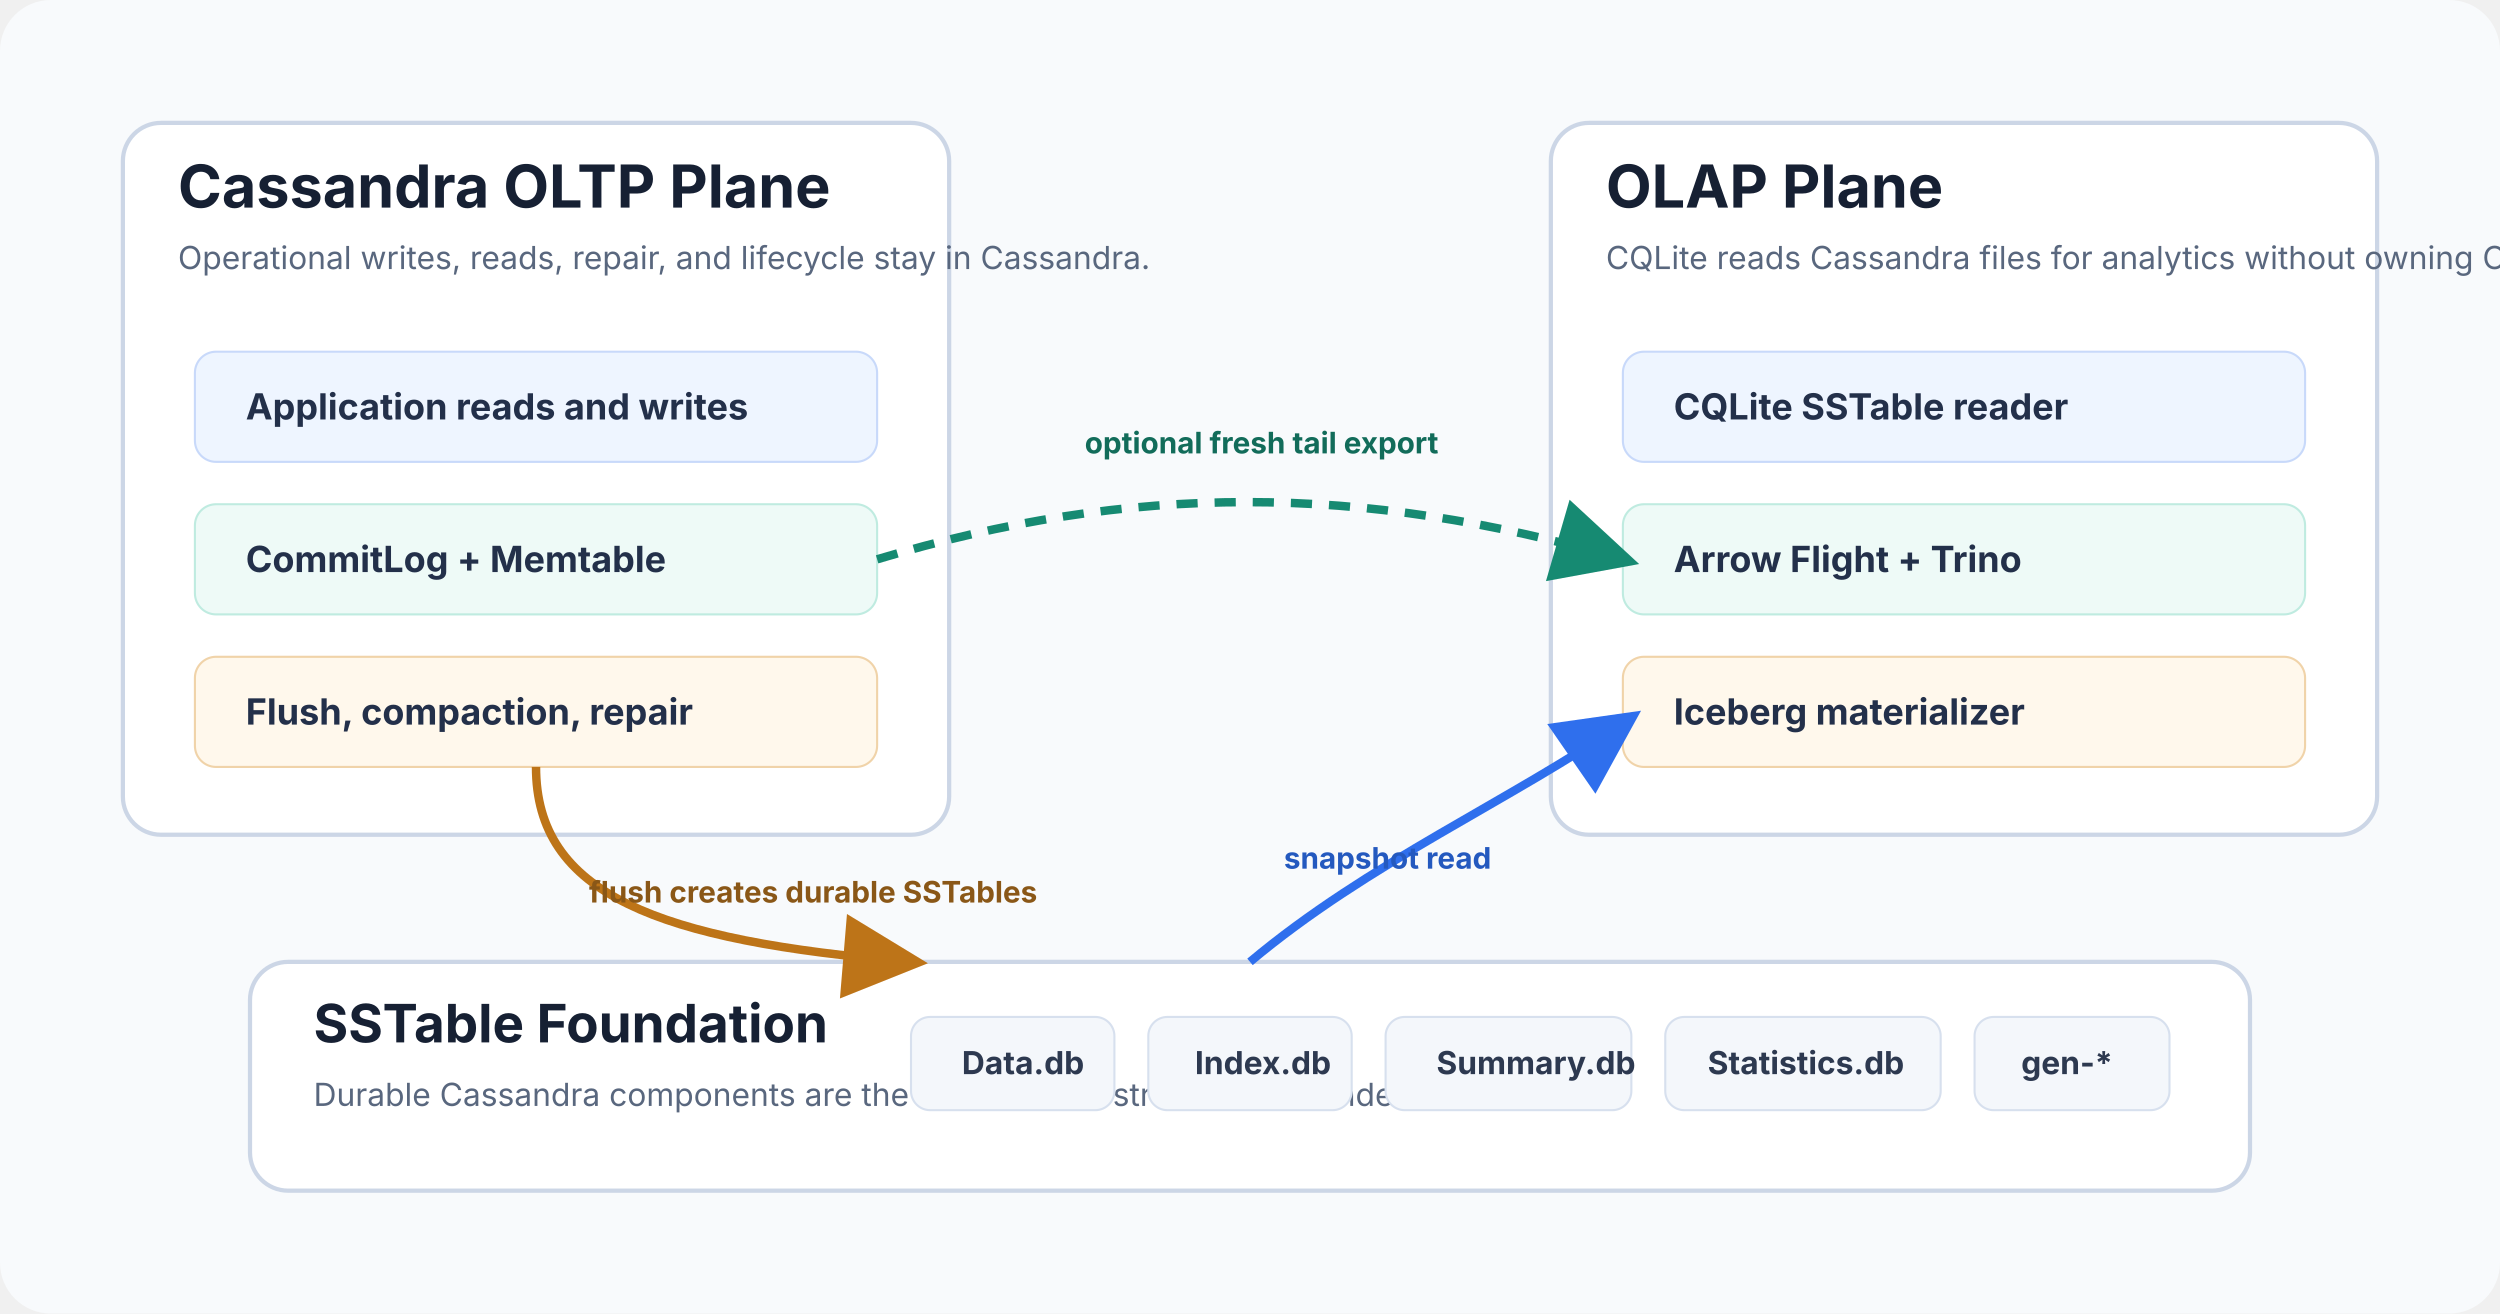
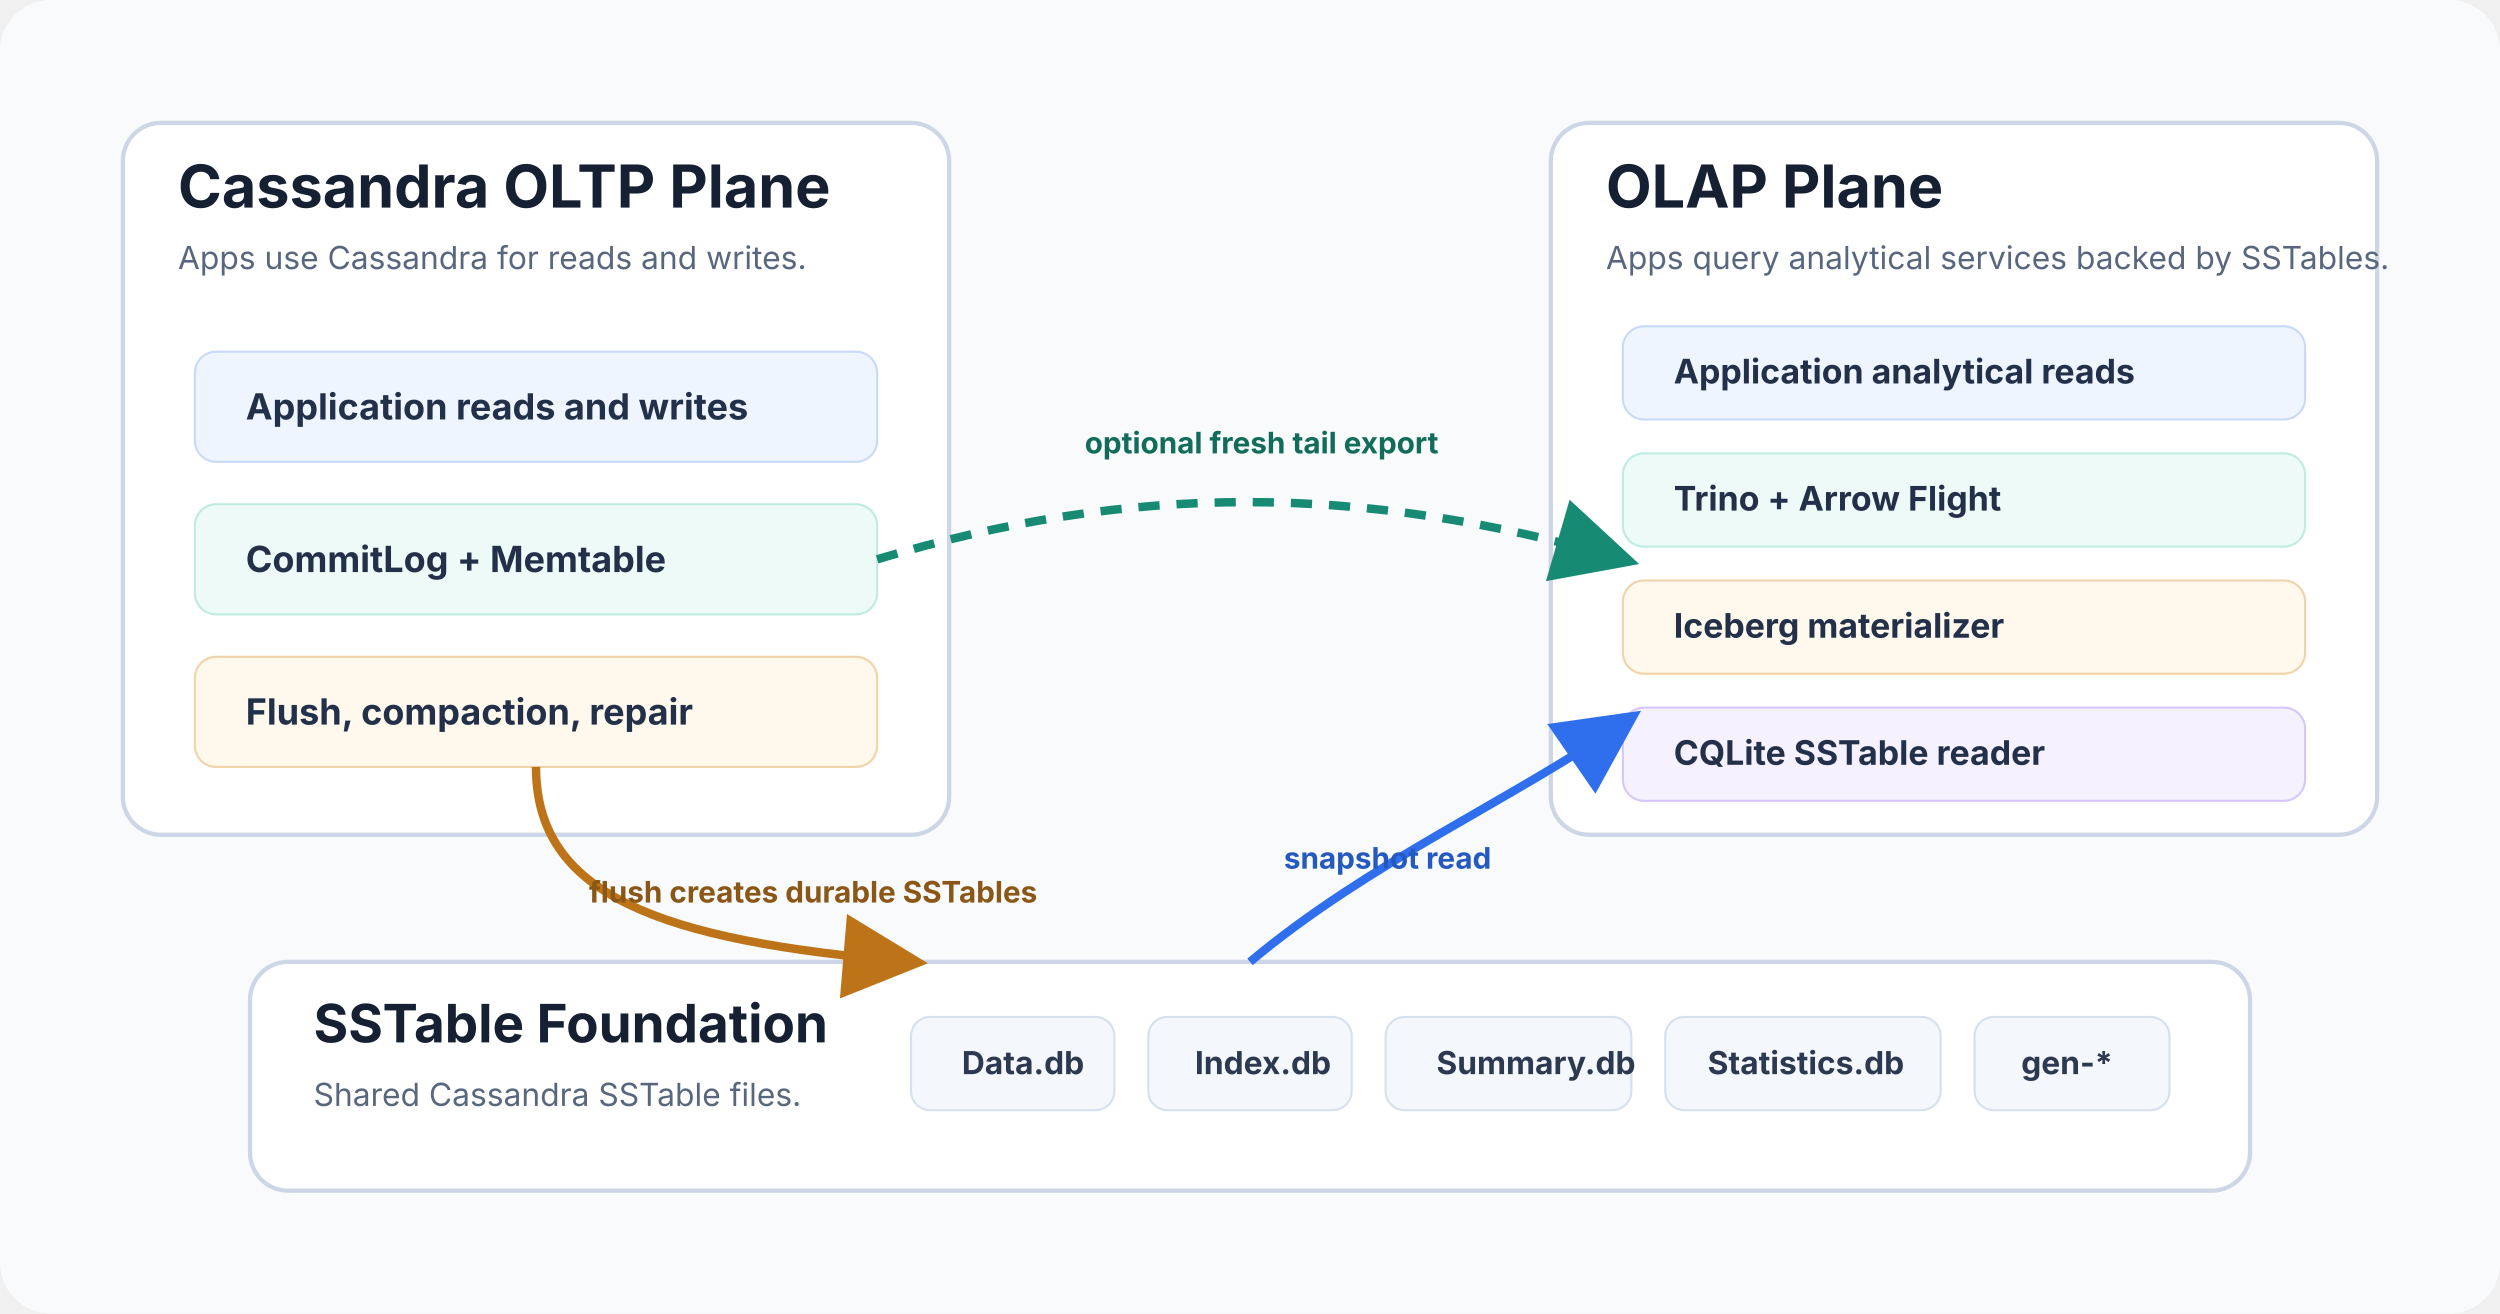
<svg xmlns="http://www.w3.org/2000/svg" viewBox="0 0 1180 620" role="img" aria-labelledby="title desc">
  <defs>
    <marker id="arrow-blue" markerWidth="10" markerHeight="10" refX="8" refY="5" orient="auto">
      <path d="M0,0 L10,5 L0,10 Z" fill="#2f6fed" />
    </marker>
    <marker id="arrow-teal" markerWidth="10" markerHeight="10" refX="8" refY="5" orient="auto">
      <path d="M0,0 L10,5 L0,10 Z" fill="#168a72" />
    </marker>
    <marker id="arrow-amber" markerWidth="10" markerHeight="10" refX="8" refY="5" orient="auto">
      <path d="M0,0 L10,5 L0,10 Z" fill="#bd7418" />
    </marker>
  </defs>
  <rect width="1180" height="620" rx="24" fill="#f8fafc" />
  <rect x="58" y="58" width="390" height="336" rx="18" fill="#ffffff" stroke="#ccd6e6" stroke-width="2" />
  <text x="84" y="98" font-family="Inter, Arial, sans-serif" font-size="28" font-weight="700" fill="#162033">Cassandra OLTP Plane</text>
-   <text x="84" y="127" font-family="Inter, Arial, sans-serif" font-size="15" fill="#59677e">Operational writes, reads, repair, and lifecycle stay in Cassandra.</text>
+   <text x="84" y="127" font-family="Inter, Arial, sans-serif" font-size="15" fill="#59677e">Apps use Cassandra for reads and writes.</text>
  <rect x="92" y="166" width="322" height="52" rx="10" fill="#eef5ff" stroke="#c8d9fa" />
  <text x="116" y="198" font-family="Inter, Arial, sans-serif" font-size="17" font-weight="650" fill="#23304a">Application reads and writes</text>
  <rect x="92" y="238" width="322" height="52" rx="10" fill="#eefaf7" stroke="#bfebe0" />
  <text x="116" y="270" font-family="Inter, Arial, sans-serif" font-size="17" font-weight="650" fill="#23304a">CommitLog + Memtable</text>
  <rect x="92" y="310" width="322" height="52" rx="10" fill="#fff8ec" stroke="#f0d3a9" />
  <text x="116" y="342" font-family="Inter, Arial, sans-serif" font-size="17" font-weight="650" fill="#23304a">Flush, compaction, repair</text>
  <rect x="732" y="58" width="390" height="336" rx="18" fill="#ffffff" stroke="#ccd6e6" stroke-width="2" />
  <text x="758" y="98" font-family="Inter, Arial, sans-serif" font-size="28" font-weight="700" fill="#162033">OLAP Plane</text>
-   <text x="758" y="127" font-family="Inter, Arial, sans-serif" font-size="15" fill="#59677e">CQLite reads Cassandra files for analytics without owning OLTP.</text>
-   <rect x="766" y="166" width="322" height="52" rx="10" fill="#eef5ff" stroke="#c8d9fa" />
-   <text x="790" y="198" font-family="Inter, Arial, sans-serif" font-size="17" font-weight="650" fill="#23304a">CQLite SSTable reader</text>
-   <rect x="766" y="238" width="322" height="52" rx="10" fill="#eefaf7" stroke="#bfebe0" />
-   <text x="790" y="270" font-family="Inter, Arial, sans-serif" font-size="17" font-weight="650" fill="#23304a">Arrow Flight + Trino</text>
-   <rect x="766" y="310" width="322" height="52" rx="10" fill="#fff8ec" stroke="#f0d3a9" />
-   <text x="790" y="342" font-family="Inter, Arial, sans-serif" font-size="17" font-weight="650" fill="#23304a">Iceberg materializer</text>
+   <text x="758" y="127" font-family="Inter, Arial, sans-serif" font-size="15" fill="#59677e">Apps query analytical services backed by SSTables.</text>
+   <rect x="766" y="154" width="322" height="44" rx="10" fill="#eef5ff" stroke="#c8d9fa" />
+   <text x="790" y="181" font-family="Inter, Arial, sans-serif" font-size="16" font-weight="650" fill="#23304a">Application analytical reads</text>
+   <rect x="766" y="214" width="322" height="44" rx="10" fill="#eefaf7" stroke="#bfebe0" />
+   <text x="790" y="241" font-family="Inter, Arial, sans-serif" font-size="16" font-weight="650" fill="#23304a">Trino + Arrow Flight</text>
+   <rect x="766" y="274" width="322" height="44" rx="10" fill="#fff8ec" stroke="#f0d3a9" />
+   <text x="790" y="301" font-family="Inter, Arial, sans-serif" font-size="16" font-weight="650" fill="#23304a">Iceberg materializer</text>
+   <rect x="766" y="334" width="322" height="44" rx="10" fill="#f6f1ff" stroke="#d6c7fa" />
+   <text x="790" y="361" font-family="Inter, Arial, sans-serif" font-size="16" font-weight="650" fill="#23304a">CQLite SSTable reader</text>
  <rect x="118" y="454" width="944" height="108" rx="18" fill="#ffffff" stroke="#ccd6e6" stroke-width="2" />
  <text x="148" y="492" font-family="Inter, Arial, sans-serif" font-size="25" font-weight="750" fill="#162033">SSTable Foundation</text>
-   <text x="148" y="522" font-family="Inter, Arial, sans-serif" font-size="15" fill="#59677e">Durable Cassandra components are the common substrate CQLite understands.</text>
+   <text x="148" y="522" font-family="Inter, Arial, sans-serif" font-size="15" fill="#59677e">Shared Cassandra SSTable files.</text>
  <g font-family="Inter, Arial, sans-serif" font-size="15" font-weight="700" fill="#2d3950">
    <rect x="430" y="480" width="96" height="44" rx="9" fill="#f4f7fb" stroke="#d7e0ee" />
    <text x="454" y="507">Data.db</text>
    <rect x="542" y="480" width="96" height="44" rx="9" fill="#f4f7fb" stroke="#d7e0ee" />
    <text x="564" y="507">Index.db</text>
    <rect x="654" y="480" width="116" height="44" rx="9" fill="#f4f7fb" stroke="#d7e0ee" />
    <text x="678" y="507">Summary.db</text>
    <rect x="786" y="480" width="130" height="44" rx="9" fill="#f4f7fb" stroke="#d7e0ee" />
    <text x="806" y="507">Statistics.db</text>
    <rect x="932" y="480" width="92" height="44" rx="9" fill="#f4f7fb" stroke="#d7e0ee" />
    <text x="954" y="507">gen-*</text>
  </g>
  <path d="M253 362 C253 422 310 444 430 454" fill="none" stroke="#bd7418" stroke-width="4" marker-end="url(#arrow-amber)" />
  <text x="278" y="426" font-family="Inter, Arial, sans-serif" font-size="14" font-weight="700" fill="#8a5717">flush creates durable SSTables</text>
  <path d="M590 454 C646 407 713 378 768 340" fill="none" stroke="#2f6fed" stroke-width="4" marker-end="url(#arrow-blue)" />
  <text x="606" y="410" font-family="Inter, Arial, sans-serif" font-size="14" font-weight="700" fill="#2459bf">snapshot read</text>
  <path d="M414 264 C534 228 642 228 766 264" fill="none" stroke="#168a72" stroke-width="4" stroke-dasharray="10 8" marker-end="url(#arrow-teal)" />
  <text x="512" y="214" font-family="Inter, Arial, sans-serif" font-size="14" font-weight="700" fill="#126c5a">optional fresh tail export</text>
</svg>
